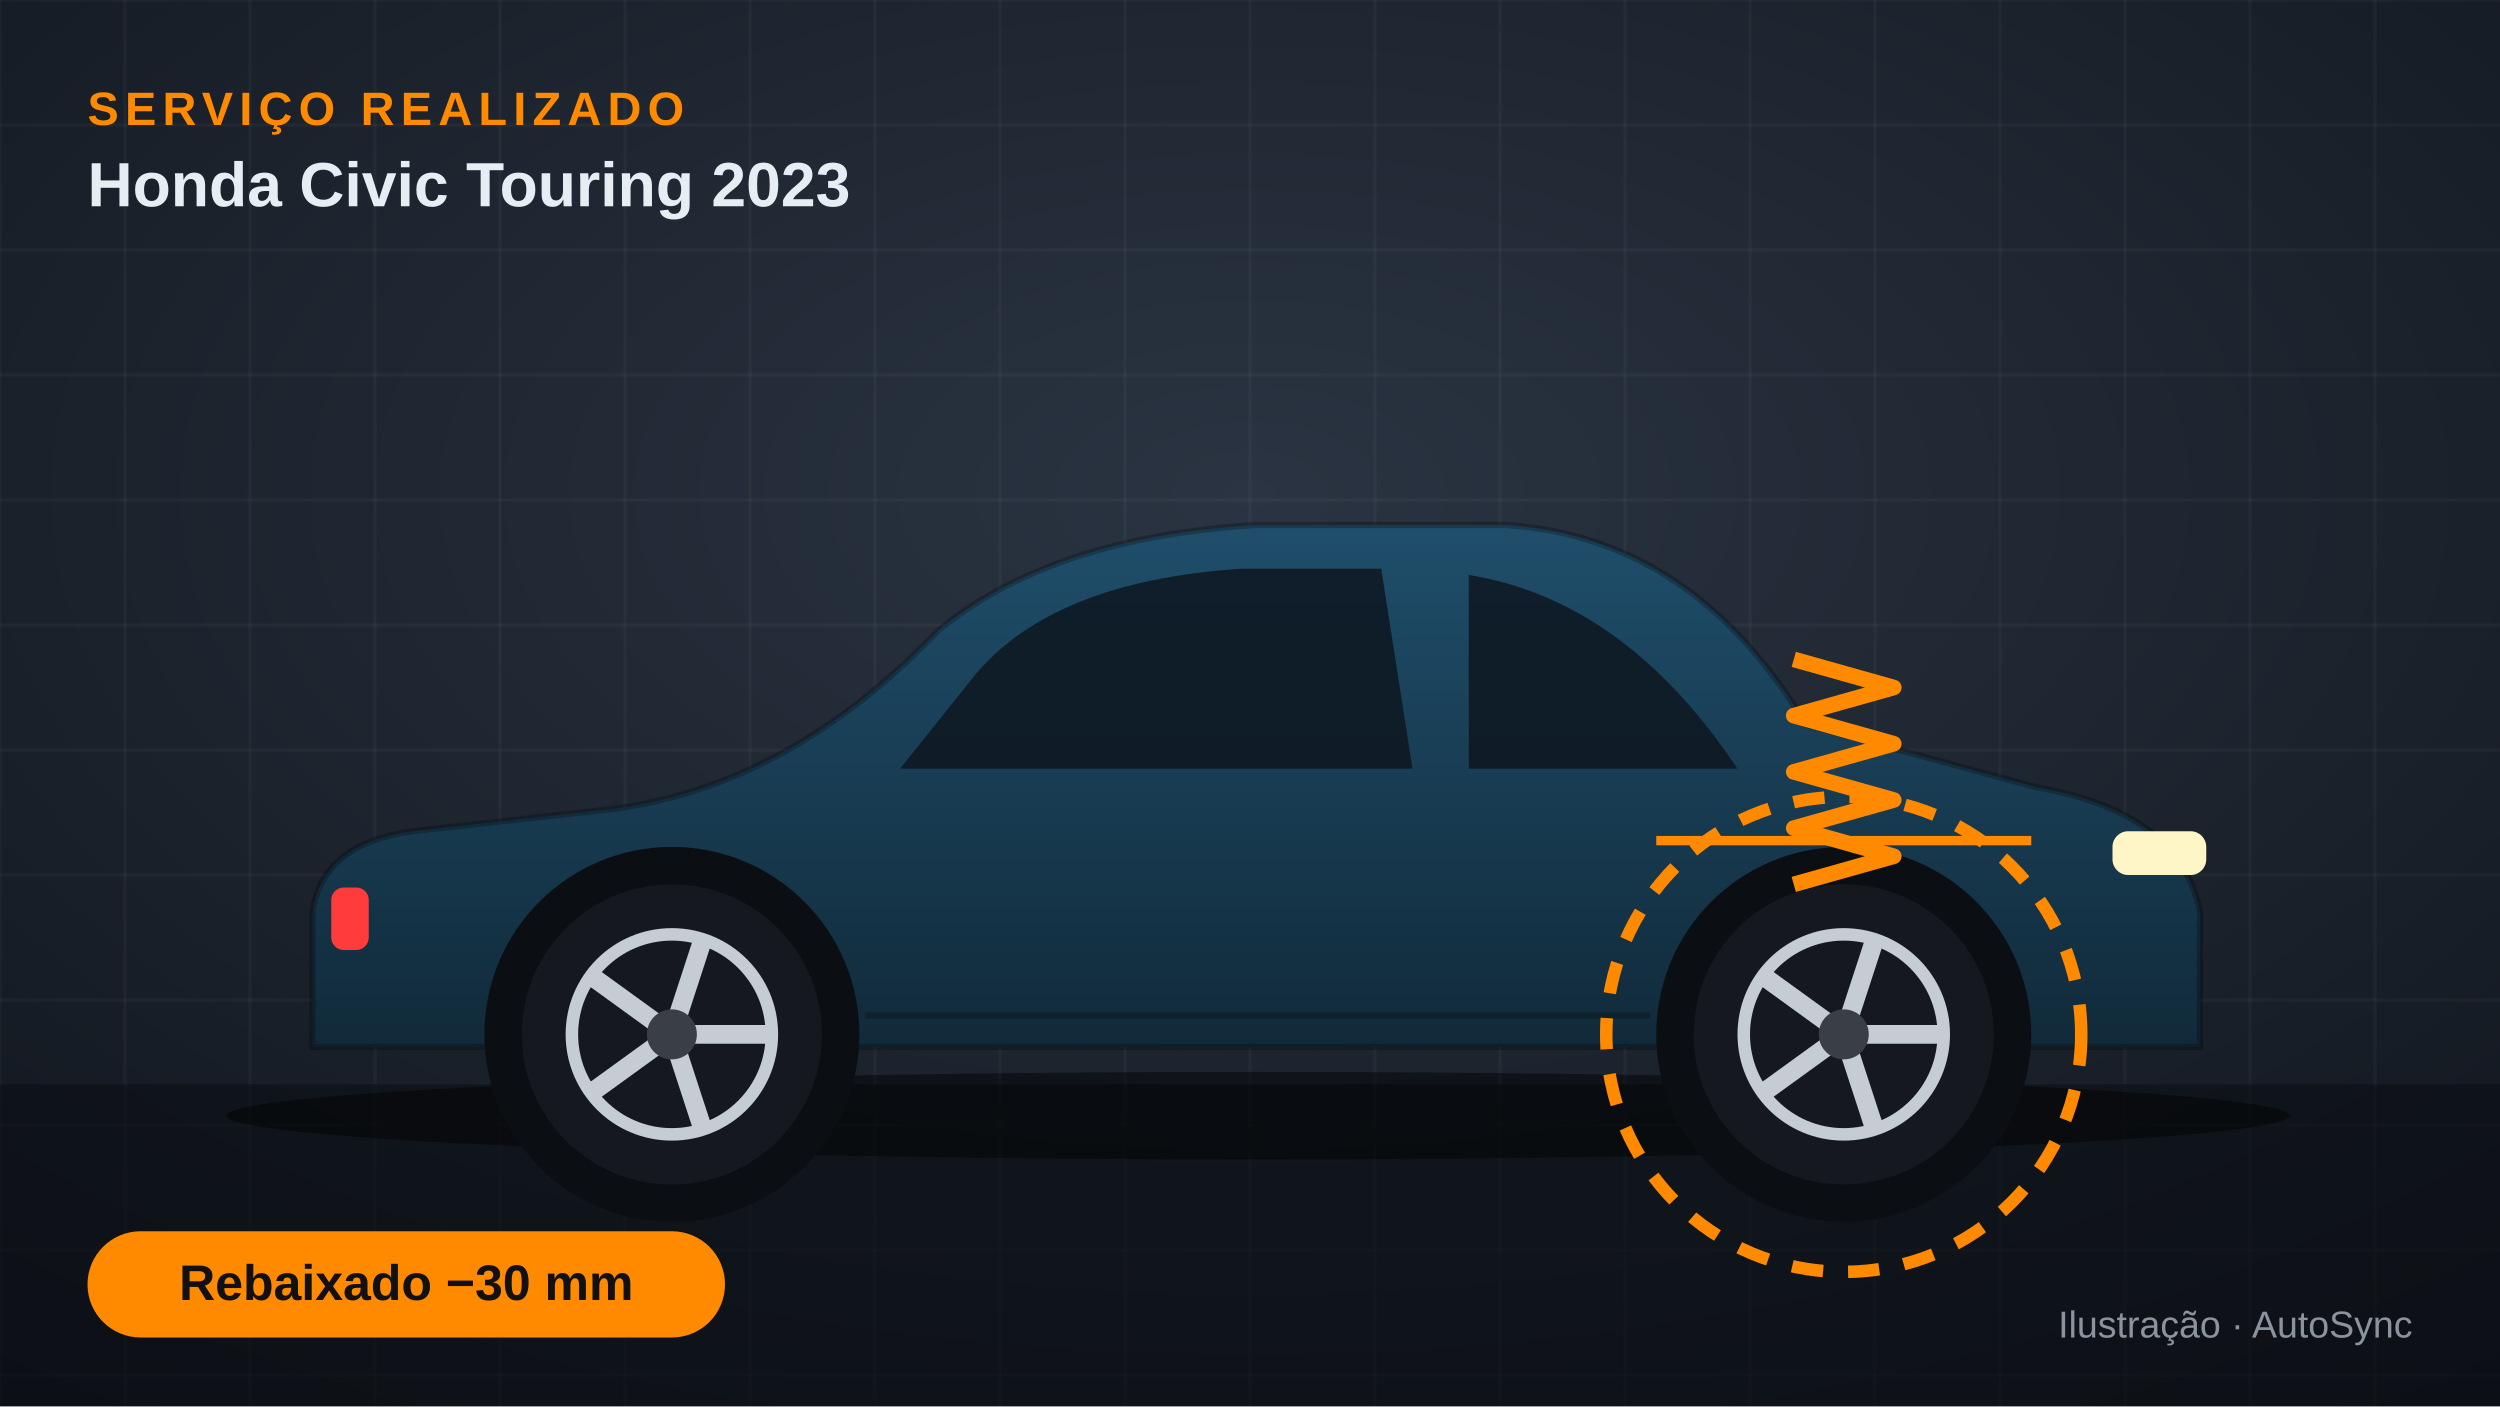
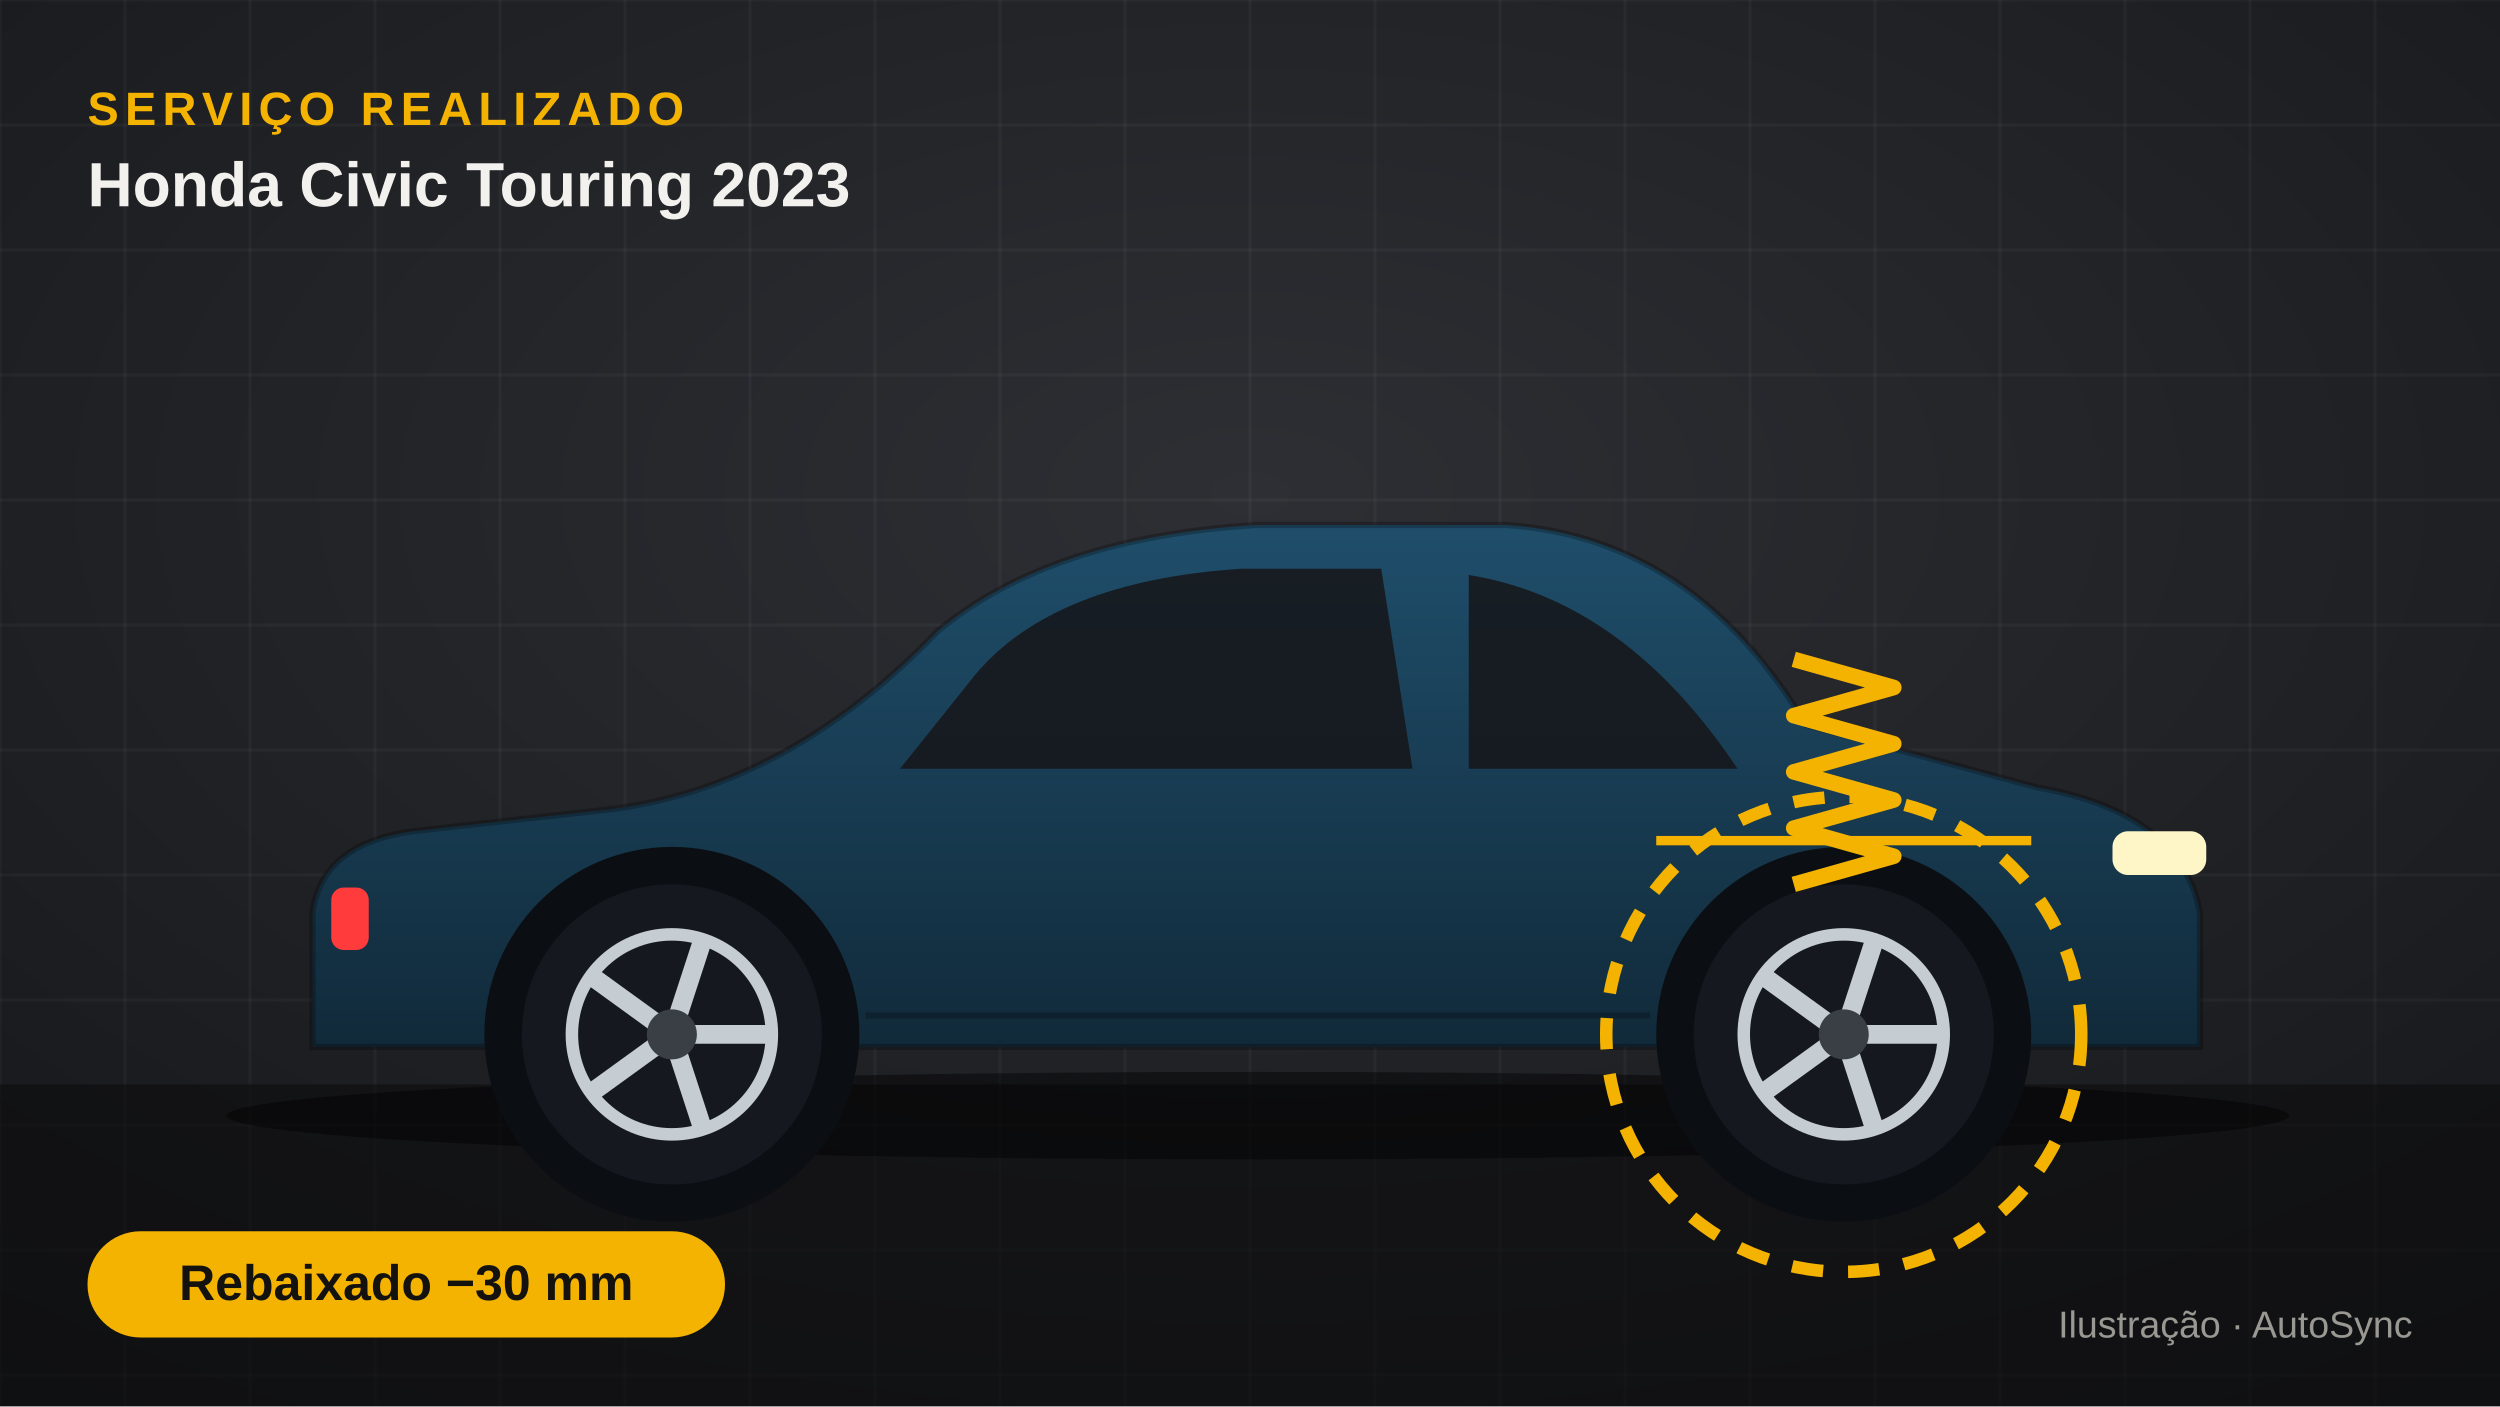
<svg xmlns="http://www.w3.org/2000/svg" viewBox="0 0 800 450" font-family="Arial, Helvetica, sans-serif" role="img" aria-label="Ilustração: Civic Touring rebaixado 30 mm com coilover">
  <defs>
    <radialGradient id="bg" cx=".5" cy=".35" r=".9">
-       <stop offset="0" stop-color="#2a3442" />
-       <stop offset="1" stop-color="#0d1117" />
+       <stop offset="0" stop-color="#2E2F34" />
+       <stop offset="1" stop-color="#121315" />
    </radialGradient>
  </defs>
  <rect width="800" height="450" fill="url(#bg)" />
  <line x1="0" y1="0" x2="0" y2="450" stroke="#fff" stroke-opacity=".035" />
  <line x1="40" y1="0" x2="40" y2="450" stroke="#fff" stroke-opacity=".035" />
  <line x1="80" y1="0" x2="80" y2="450" stroke="#fff" stroke-opacity=".035" />
  <line x1="120" y1="0" x2="120" y2="450" stroke="#fff" stroke-opacity=".035" />
  <line x1="160" y1="0" x2="160" y2="450" stroke="#fff" stroke-opacity=".035" />
  <line x1="200" y1="0" x2="200" y2="450" stroke="#fff" stroke-opacity=".035" />
  <line x1="240" y1="0" x2="240" y2="450" stroke="#fff" stroke-opacity=".035" />
  <line x1="280" y1="0" x2="280" y2="450" stroke="#fff" stroke-opacity=".035" />
  <line x1="320" y1="0" x2="320" y2="450" stroke="#fff" stroke-opacity=".035" />
  <line x1="360" y1="0" x2="360" y2="450" stroke="#fff" stroke-opacity=".035" />
  <line x1="400" y1="0" x2="400" y2="450" stroke="#fff" stroke-opacity=".035" />
  <line x1="440" y1="0" x2="440" y2="450" stroke="#fff" stroke-opacity=".035" />
  <line x1="480" y1="0" x2="480" y2="450" stroke="#fff" stroke-opacity=".035" />
  <line x1="520" y1="0" x2="520" y2="450" stroke="#fff" stroke-opacity=".035" />
  <line x1="560" y1="0" x2="560" y2="450" stroke="#fff" stroke-opacity=".035" />
  <line x1="600" y1="0" x2="600" y2="450" stroke="#fff" stroke-opacity=".035" />
  <line x1="640" y1="0" x2="640" y2="450" stroke="#fff" stroke-opacity=".035" />
  <line x1="680" y1="0" x2="680" y2="450" stroke="#fff" stroke-opacity=".035" />
  <line x1="720" y1="0" x2="720" y2="450" stroke="#fff" stroke-opacity=".035" />
  <line x1="760" y1="0" x2="760" y2="450" stroke="#fff" stroke-opacity=".035" />
  <line x1="0" y1="0" x2="800" y2="0" stroke="#fff" stroke-opacity=".035" />
  <line x1="0" y1="40" x2="800" y2="40" stroke="#fff" stroke-opacity=".035" />
  <line x1="0" y1="80" x2="800" y2="80" stroke="#fff" stroke-opacity=".035" />
  <line x1="0" y1="120" x2="800" y2="120" stroke="#fff" stroke-opacity=".035" />
  <line x1="0" y1="160" x2="800" y2="160" stroke="#fff" stroke-opacity=".035" />
  <line x1="0" y1="200" x2="800" y2="200" stroke="#fff" stroke-opacity=".035" />
  <line x1="0" y1="240" x2="800" y2="240" stroke="#fff" stroke-opacity=".035" />
  <line x1="0" y1="280" x2="800" y2="280" stroke="#fff" stroke-opacity=".035" />
  <line x1="0" y1="320" x2="800" y2="320" stroke="#fff" stroke-opacity=".035" />
  <line x1="0" y1="360" x2="800" y2="360" stroke="#fff" stroke-opacity=".035" />
  <line x1="0" y1="400" x2="800" y2="400" stroke="#fff" stroke-opacity=".035" />
  <line x1="0" y1="440" x2="800" y2="440" stroke="#fff" stroke-opacity=".035" />
-   <rect y="347" width="800" height="103" fill="#0a0d12" opacity=".6" />
+   <rect y="347" width="800" height="103" fill="#0b0c0d" opacity=".6" />
  <ellipse cx="402.5" cy="357" rx="330" ry="14" fill="#000" opacity=".45" />
  <defs>
    <linearGradient id="corpo" x1="0" y1="0" x2="0" y2="1">
      <stop offset="0" stop-color="#1f4e6b" />
      <stop offset="1" stop-color="#112a3a" />
    </linearGradient>
    <linearGradient id="feixe" x1="0" y1="0" x2="1" y2="0">
      <stop offset="0" stop-color="#fff3b0" stop-opacity=".85" />
      <stop offset="1" stop-color="#fff3b0" stop-opacity="0" />
    </linearGradient>
  </defs>
  <path d="M100 335 L100 292 Q103 270 132 266 L195 259 Q252 252 300 202 Q336 172 402 168 L482 168 Q542 172 578 232 L652 252 Q698 260 704 292 L704 335 Z" fill="url(#corpo)" stroke="#000" stroke-opacity=".25" stroke-width="2" />
-   <path d="M312 216 Q337 186 397 182 L442 182 L452 246 L288 246 Z M470 184 Q520 192 556 246 L470 246 Z" fill="#0e1822" opacity=".88" />
+   <path d="M312 216 Q337 186 397 182 L442 182 L452 246 L288 246 Z M470 184 Q520 192 556 246 L470 246 Z" fill="#15171a" opacity=".88" />
  <rect x="676" y="266" width="30" height="14" rx="5" fill="#fff6c8" />
  <rect x="106" y="284" width="12" height="20" rx="4" fill="#ff3b3b" />
  <line x1="277" y1="325" x2="528" y2="325" stroke="#000" stroke-opacity=".25" stroke-width="2" />
  <circle cx="215" cy="331" r="60" fill="#0b0f14" />
  <circle cx="215" cy="331" r="48" fill="#15191f" />
  <circle cx="215" cy="331" r="32" fill="none" stroke="#c5ccd2" stroke-width="4" />
  <line x1="215" y1="331" x2="245.0" y2="331.0" stroke="#c5ccd2" stroke-width="6" stroke-linecap="round" />
  <line x1="215" y1="331" x2="224.3" y2="359.5" stroke="#c5ccd2" stroke-width="6" stroke-linecap="round" />
  <line x1="215" y1="331" x2="190.7" y2="348.6" stroke="#c5ccd2" stroke-width="6" stroke-linecap="round" />
  <line x1="215" y1="331" x2="190.7" y2="313.4" stroke="#c5ccd2" stroke-width="6" stroke-linecap="round" />
  <line x1="215" y1="331" x2="224.3" y2="302.5" stroke="#c5ccd2" stroke-width="6" stroke-linecap="round" />
  <circle cx="215" cy="331" r="8" fill="#3a3f45" />
  <circle cx="590" cy="331" r="60" fill="#0b0f14" />
  <circle cx="590" cy="331" r="48" fill="#15191f" />
  <circle cx="590" cy="331" r="32" fill="none" stroke="#c5ccd2" stroke-width="4" />
  <line x1="590" y1="331" x2="620.0" y2="331.0" stroke="#c5ccd2" stroke-width="6" stroke-linecap="round" />
  <line x1="590" y1="331" x2="599.3" y2="359.5" stroke="#c5ccd2" stroke-width="6" stroke-linecap="round" />
  <line x1="590" y1="331" x2="565.7" y2="348.6" stroke="#c5ccd2" stroke-width="6" stroke-linecap="round" />
  <line x1="590" y1="331" x2="565.7" y2="313.4" stroke="#c5ccd2" stroke-width="6" stroke-linecap="round" />
  <line x1="590" y1="331" x2="599.3" y2="302.5" stroke="#c5ccd2" stroke-width="6" stroke-linecap="round" />
  <circle cx="590" cy="331" r="8" fill="#3a3f45" />
-   <circle cx="590" cy="331" r="76" fill="none" stroke="#ff8a00" stroke-width="4" stroke-dasharray="10 8" />
-   <polyline points="574,211 606,220 574,229 606,238 574,247 606,256 574,265 606,274 574,283" fill="none" stroke="#ff8a00" stroke-width="5" stroke-linejoin="round" />
-   <line x1="530" y1="269" x2="650" y2="269" stroke="#ff8a00" stroke-width="3" />
-   <text x="28" y="40" fill="#ff8a00" font-size="15" font-weight="700" letter-spacing="2">SERVIÇO REALIZADO</text>
-   <text x="28" y="66" fill="#e6edf3" font-size="20" font-weight="700">Honda Civic Touring 2023</text>
-   <rect x="28" y="394" width="204" height="34" rx="17" fill="#ff8a00" />
-   <text x="130.0" y="416" text-anchor="middle" fill="#111" font-size="16" font-weight="700">Rebaixado −30 mm</text>
-   <text x="772" y="428" text-anchor="end" fill="#8b949e" font-size="12">Ilustração · AutoSync</text>
+   <circle cx="590" cy="331" r="76" fill="none" stroke="#F5B301" stroke-width="4" stroke-dasharray="10 8" />
+   <polyline points="574,211 606,220 574,229 606,238 574,247 606,256 574,265 606,274 574,283" fill="none" stroke="#F5B301" stroke-width="5" stroke-linejoin="round" />
+   <line x1="530" y1="269" x2="650" y2="269" stroke="#F5B301" stroke-width="3" />
+   <text x="28" y="40" fill="#F5B301" font-size="15" font-weight="700" letter-spacing="2">SERVIÇO REALIZADO</text>
+   <text x="28" y="66" fill="#F2F1EE" font-size="20" font-weight="700">Honda Civic Touring 2023</text>
+   <rect x="28" y="394" width="204" height="34" rx="17" fill="#F5B301" />
+   <text x="130.0" y="416" text-anchor="middle" fill="#14120F" font-size="16" font-weight="700">Rebaixado −30 mm</text>
+   <text x="772" y="428" text-anchor="end" fill="#9A9893" font-size="12">Ilustração · AutoSync</text>
</svg>
